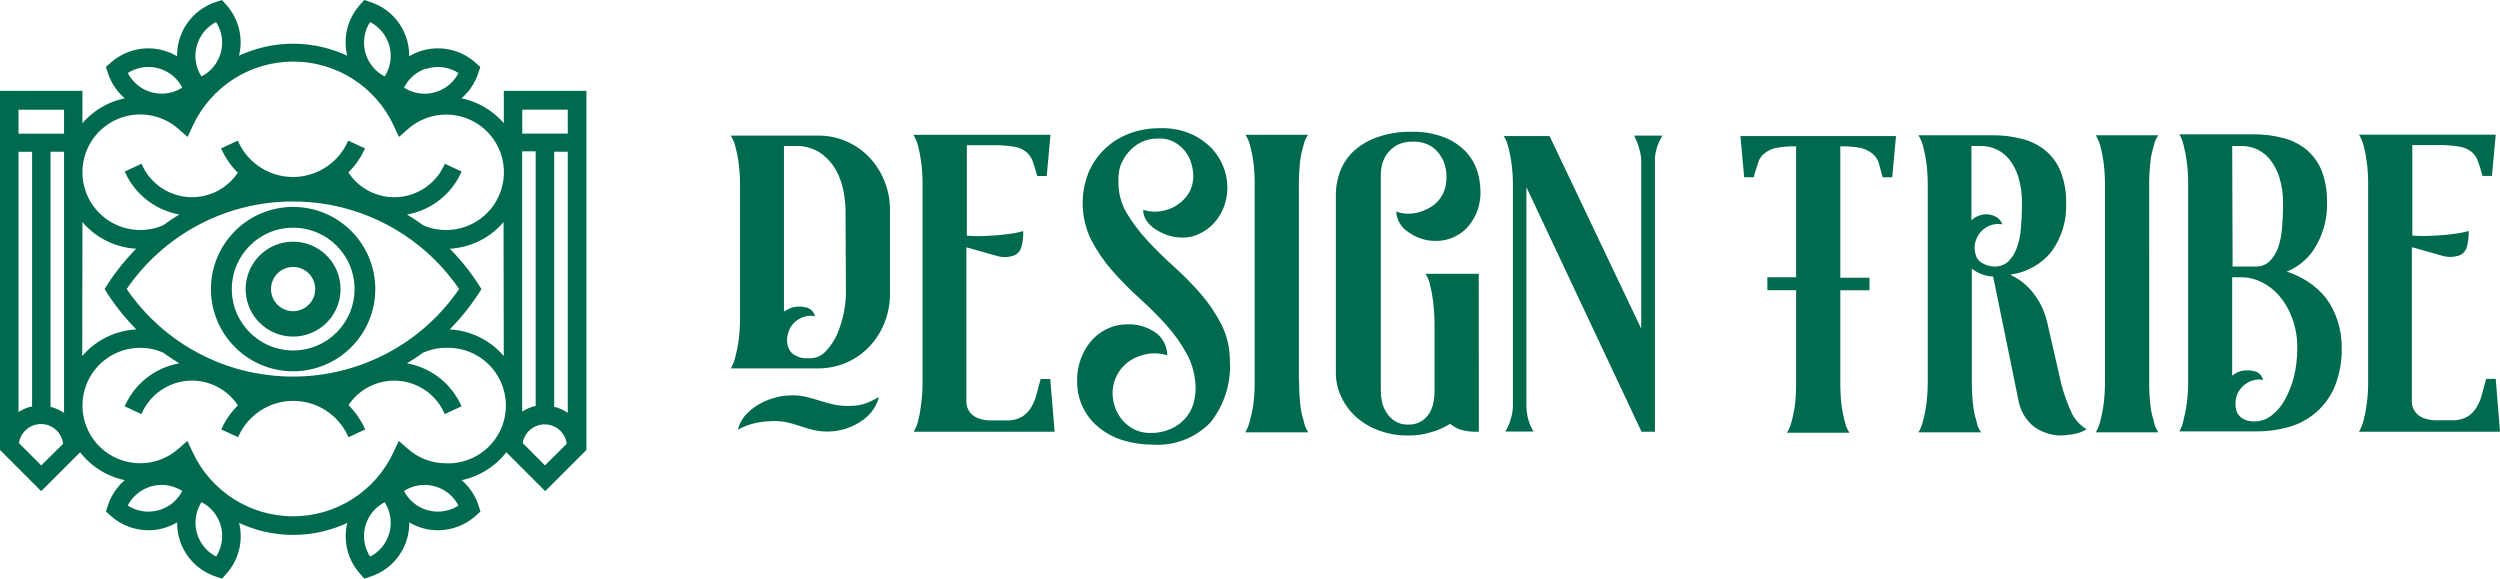
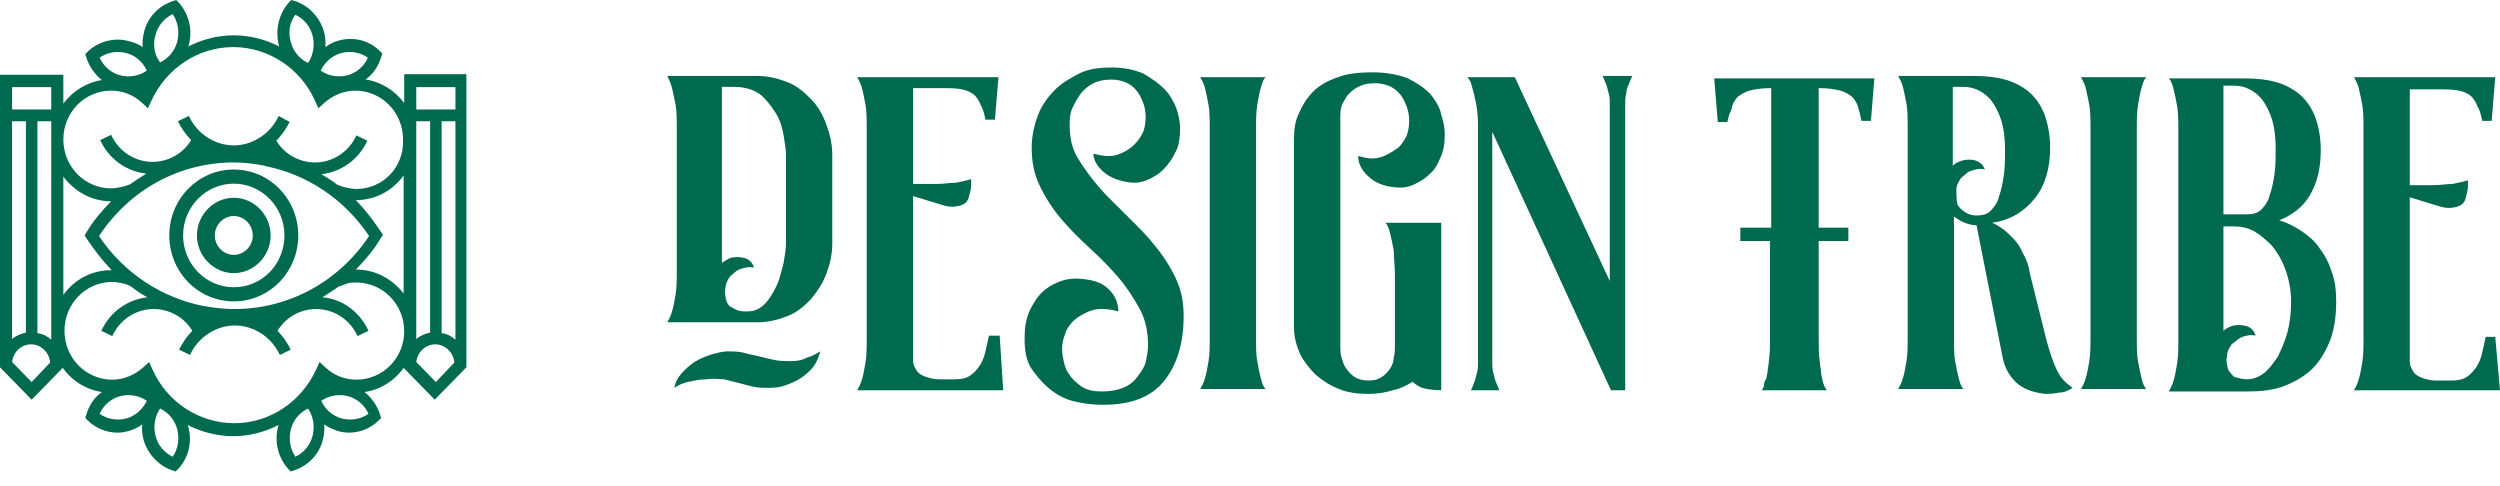
- <svg xmlns="http://www.w3.org/2000/svg" width="217.518" height="50.346" viewBox="0 0 217.518 50.346">
-   <defs>
-     <style>.a,.b{fill:#006a4e;}.b{stroke:#006a4e;stroke-width:0.3px;}</style>
-   </defs>
-   <g transform="translate(-26.606 -12.667)">
-     <g transform="translate(90.187 23.811)">
-       <path class="a" d="M329.976,938.5a6.09,6.09,0,0,1,2.492.508,6.172,6.172,0,0,1,1.994,1.4,6.537,6.537,0,0,1,1.306,2.063,6.688,6.688,0,0,1,.478,2.532v7.257a6.678,6.678,0,0,1-.478,2.522,6.33,6.33,0,0,1-1.306,2.063,6.049,6.049,0,0,1-1.994,1.405,6.261,6.261,0,0,1-2.492.508H322.39a3.448,3.448,0,0,0,.4-1,11.47,11.47,0,0,0,.279-1.366,15.432,15.432,0,0,0,.13-2.113V942.926a15.492,15.492,0,0,0-.13-2.123,11.952,11.952,0,0,0-.279-1.365,3.369,3.369,0,0,0-.4-.937ZM325.7,963.36a6.6,6.6,0,0,0-1.475.229,6.042,6.042,0,0,0-1.216.5,2.991,2.991,0,0,1,.788-1.4,4.825,4.825,0,0,1,1.226-.907,5.919,5.919,0,0,1,1.326-.508,4.6,4.6,0,0,1,1.087-.159,4.986,4.986,0,0,1,1.435.1c.429.1.847.219,1.256.349s.837.249,1.286.349a6.266,6.266,0,0,0,1.545.1,3.708,3.708,0,0,0,1.266-.249,9.4,9.4,0,0,0,1.057-.508,3.419,3.419,0,0,1-.817,1.485,4.5,4.5,0,0,1-1.216.907,5.472,5.472,0,0,1-1.266.468,5.382,5.382,0,0,1-2.4,0c-.389-.09-.768-.209-1.156-.339a11.442,11.442,0,0,0-1.216-.349,5.834,5.834,0,0,0-1.525-.07ZM332.378,945a9.875,9.875,0,0,0-.17-1.615,6.05,6.05,0,0,0-.648-1.854,4.615,4.615,0,0,0-1.346-1.505,3.658,3.658,0,0,0-2.193-.618h-1v14.4a3.469,3.469,0,0,1,.728-.359,2.392,2.392,0,0,1,1.186,0,1,1,0,0,1,.777.768,1.815,1.815,0,0,0-1.106.11,1.993,1.993,0,0,0-.857.628,2.3,2.3,0,0,0-.429,1,1.814,1.814,0,0,0,.14,1.126,1.225,1.225,0,0,0,.528.538,1.873,1.873,0,0,0,1,.259h.289a1.844,1.844,0,0,0,1.386-.618,5.323,5.323,0,0,0,1-1.505,9.966,9.966,0,0,0,.568-1.854,9.11,9.11,0,0,0,.179-1.615Z" transform="translate(-322.391 -937.848)" />
-       <path class="a" d="M350.621,964.267H338.36a3.321,3.321,0,0,0,.4-1,9.78,9.78,0,0,0,.239-1.346,14.04,14.04,0,0,0,.13-2.123V942.856a14.042,14.042,0,0,0-.13-2.123,10.285,10.285,0,0,0-.269-1.366,3.371,3.371,0,0,0-.4-.937h11.932l-.329,3.589h-.827c-.13-.478-.249-.9-.369-1.226a1.994,1.994,0,0,0-.548-.837,2.222,2.222,0,0,0-1.047-.479,10.555,10.555,0,0,0-1.924-.14h-2.233v7.875a13.287,13.287,0,0,0,1.994,0,14.93,14.93,0,0,0,1.565-.14,7.938,7.938,0,0,0,1.336-.259,2.349,2.349,0,0,1,0,.468,3.77,3.77,0,0,1-.179,1,1.057,1.057,0,0,1-.8.708,2.263,2.263,0,0,1-1.236,0l-2.721-.768v13.507a1.477,1.477,0,0,0,.09.449,1.447,1.447,0,0,0,.329.528,1.625,1.625,0,0,0,.668.409,2.99,2.99,0,0,0,1.126.169h1.266a2.542,2.542,0,0,0,1.346-.309,2.431,2.431,0,0,0,.817-.837,4.395,4.395,0,0,0,.468-1.156c.11-.419.229-.857.349-1.3h.837Z" transform="translate(-322.442 -937.848)" />
-       <path class="a" d="M356.219,942.6a5.164,5.164,0,0,0,.728,2.661,14.856,14.856,0,0,0,1.794,2.372c.718.778,1.5,1.545,2.333,2.293a27.053,27.053,0,0,1,2.313,2.352,13.253,13.253,0,0,1,1.8,2.672,6.978,6.978,0,0,1,.728,3.18,7.815,7.815,0,0,1-1.695,5.333,6.4,6.4,0,0,1-5.064,1.924,8.613,8.613,0,0,1-2.442-.349,6.1,6.1,0,0,1-2.093-1.057,5.183,5.183,0,0,1-1.445-1.734,5.034,5.034,0,0,1-.548-2.412,5.2,5.2,0,0,1,.419-2.163,4.786,4.786,0,0,1,1-1.525,4.316,4.316,0,0,1,1.356-.907,3.707,3.707,0,0,1,1.366-.309,4.107,4.107,0,0,1,2.831.817,2.512,2.512,0,0,1,.867,1.874,3.492,3.492,0,0,0-1.366-.169,4.115,4.115,0,0,0-1.316.329,3.457,3.457,0,0,0-1.1.748,3.09,3.09,0,0,0-.718,1.087,3.368,3.368,0,0,0-.239,1.655,3.689,3.689,0,0,0,.508,1.535,3.29,3.29,0,0,0,1.126,1.126,3.071,3.071,0,0,0,1.645.439,4.187,4.187,0,0,0,1.764-.349,3.678,3.678,0,0,0,1.236-.887,3.442,3.442,0,0,0,.708-1.226,4.745,4.745,0,0,0,.219-1.356,6.45,6.45,0,0,0-.728-2.99A13.716,13.716,0,0,0,360.4,955a31.489,31.489,0,0,0-2.382-2.372,29.979,29.979,0,0,1-2.372-2.412,13.307,13.307,0,0,1-1.814-2.672,7.227,7.227,0,0,1-.239-5.771,5.982,5.982,0,0,1,1.386-2.063,6.132,6.132,0,0,1,2.133-1.366,7.445,7.445,0,0,1,2.741-.488,6.248,6.248,0,0,1,2.741.528,5.6,5.6,0,0,1,1.794,1.286,4.984,4.984,0,0,1,1.306,3.23,4.8,4.8,0,0,1-.379,1.994,4.146,4.146,0,0,1-2.193,2.213,3.26,3.26,0,0,1-1.236.269,4.533,4.533,0,0,1-1.326-.189,4.714,4.714,0,0,1-1.126-.538,2.571,2.571,0,0,1-.778-.758,1.7,1.7,0,0,1-.289-.937,3.21,3.21,0,0,0,1.266.159,3.7,3.7,0,0,0,1.216-.309,3.52,3.52,0,0,0,1-.688,2.682,2.682,0,0,0,.678-1,2.871,2.871,0,0,0,.2-1.216,3.988,3.988,0,0,0-.329-1.435,3.2,3.2,0,0,0-1-1.2,2.672,2.672,0,0,0-1.724-.508,3.241,3.241,0,0,0-1.525.339,3.718,3.718,0,0,0-1.106.9,3.9,3.9,0,0,0-.688,1.226,4.366,4.366,0,0,0-.13,1.385Z" transform="translate(-322.487 -937.846)" />
-       <path class="a" d="M371.985,959.841a17.764,17.764,0,0,0,.11,2.123,6.561,6.561,0,0,0,.289,1.356,2.482,2.482,0,0,0,.4,1H367.3a3.319,3.319,0,0,0,.4-1,11.241,11.241,0,0,0,.3-1.4,15.684,15.684,0,0,0,.12-2.123V942.856a15.683,15.683,0,0,0-.12-2.123,11.959,11.959,0,0,0-.279-1.366,3.371,3.371,0,0,0-.4-.937h5.443a2.492,2.492,0,0,0-.4.937,6.83,6.83,0,0,0-.289,1.366,17.755,17.755,0,0,0-.11,2.123V959.8Z" transform="translate(-322.534 -937.848)" />
-       <path class="a" d="M387.65,964.266a4.836,4.836,0,0,1-1.665-.2,3.428,3.428,0,0,1-.837-.488,6.346,6.346,0,0,1-1.675.738,6.468,6.468,0,0,1-1.994.279,7.048,7.048,0,0,1-2.522-.439,6.2,6.2,0,0,1-1.994-1.176,5.542,5.542,0,0,1-1.286-1.744,4.855,4.855,0,0,1-.469-2.123V943.652a5.771,5.771,0,0,1,.409-2.143,4.805,4.805,0,0,1,1.236-1.745,6.17,6.17,0,0,1,2.053-1.156,8.582,8.582,0,0,1,2.861-.439,7.426,7.426,0,0,1,2.99.528A5.184,5.184,0,0,1,386.613,940a4.546,4.546,0,0,1,.927,1.665,6.386,6.386,0,0,1,.249,1.625,4.664,4.664,0,0,1-.369,1.994,4.246,4.246,0,0,1-.9,1.336,3.679,3.679,0,0,1-1.206.778,3.393,3.393,0,0,1-1.226.259,3.987,3.987,0,0,1-2.632-.8,2.253,2.253,0,0,1-1-1.744,2.989,2.989,0,0,0,1.216.179,3.378,3.378,0,0,0,1.3-.319,3.19,3.19,0,0,0,1-.648,2.842,2.842,0,0,0,.658-1,3.66,3.66,0,0,0,.2-1.206,3.458,3.458,0,0,0-.269-1.426,2.991,2.991,0,0,0-.927-1.176,2.812,2.812,0,0,0-1.724-.488,2.859,2.859,0,0,0-1.366.289,2.682,2.682,0,0,0-1.306,1.665,3.987,3.987,0,0,0-.12.907v18.86a4.477,4.477,0,0,0,.1.9,2.781,2.781,0,0,0,.389.937,2.362,2.362,0,0,0,.728.748,1.993,1.993,0,0,0,1.176.309,2.093,2.093,0,0,0,1.136-.289,2.273,2.273,0,0,0,.718-.728,2.99,2.99,0,0,0,.339-.937,5.485,5.485,0,0,0,.09-.937v-5.811a17.016,17.016,0,0,0-.14-2.123,9.964,9.964,0,0,0-.259-1.356,2.423,2.423,0,0,0-.4-.937h4.645Z" transform="translate(-322.559 -937.847)" />
-       <path class="a" d="M403.666,938.5a4.906,4.906,0,0,0-.329.648,3.582,3.582,0,0,0-.229.7,3.363,3.363,0,0,0-.09.867v23.555h-1.166l-10.018-21.282v19.049a3.869,3.869,0,0,0,.09.867,5.357,5.357,0,0,0,.2.688,4.492,4.492,0,0,0,.329.658H390a4.492,4.492,0,0,0,.329-.658c.07-.189.14-.419.219-.7a3.877,3.877,0,0,0,.11-.927V942.5a14.454,14.454,0,0,0-.169-1.914,9.14,9.14,0,0,0-.269-1.216,2.59,2.59,0,0,0-.359-.827h3.987l7.974,16.756V940.783a3.787,3.787,0,0,0-.11-.917,5.7,5.7,0,0,0-.219-.718c-.1-.239-.189-.449-.289-.648Z" transform="translate(-322.606 -937.848)" />
-       <path class="a" d="M424.057,938.54l-.329,3.588h-.837l-.319-1.2a1.645,1.645,0,0,0-.548-.837,2.571,2.571,0,0,0-1-.508,8.548,8.548,0,0,0-1.814-.15V950.87h2.542v1.087h-2.542v7.974a18.009,18.009,0,0,0,.11,2.1c.05.289.1.538.14.758s.1.429.15.618a2.622,2.622,0,0,0,.4.947h-5.443a2.245,2.245,0,0,0,.239-.459c.06-.159.11-.319.159-.488s.1-.4.15-.618.09-.469.14-.758a16.054,16.054,0,0,0,.11-2.1v-7.975h-2.5v-1.126h2.5V939.437a8.548,8.548,0,0,0-1.814.15,2.572,2.572,0,0,0-1,.508,1.576,1.576,0,0,0-.508.837c-.05.169-.11.349-.179.548a3.577,3.577,0,0,0-.179.648h-.837l-.329-3.588Z" transform="translate(-322.672 -937.848)" />
-       <path class="a" d="M438.51,960.2a15.438,15.438,0,0,0,.907,2.492,3.339,3.339,0,0,0,1.276,1.356,3.049,3.049,0,0,1-1.216.439,8.439,8.439,0,0,1-1.106.11,4.147,4.147,0,0,1-2.273-.778,3.768,3.768,0,0,1-1.326-2.233l-2.213-10.825a3.1,3.1,0,0,1-1.854-.688v9.769a17.777,17.777,0,0,0,.11,2.123,7.3,7.3,0,0,0,.289,1.356,2.333,2.333,0,0,0,.409,1H426.06a3.322,3.322,0,0,0,.4-1,11.252,11.252,0,0,0,.279-1.356,15.5,15.5,0,0,0,.13-2.123V942.9a15.5,15.5,0,0,0-.13-2.123,11.974,11.974,0,0,0-.279-1.366,3.368,3.368,0,0,0-.4-.937h6.429a9.8,9.8,0,0,1,2.632.329,5.173,5.173,0,0,1,1.994,1,4.586,4.586,0,0,1,1.316,1.824,7.1,7.1,0,0,1,.478,2.761,6.7,6.7,0,0,1-1.276,4.217,5.512,5.512,0,0,1-3.589,1.994,6.921,6.921,0,0,1,.867.508,5.106,5.106,0,0,1,.927.837,6.834,6.834,0,0,1,.837,1.216,6.5,6.5,0,0,1,.6,1.645ZM431.1,949.066a1.316,1.316,0,0,0,.568.558,1.993,1.993,0,0,0,1,.269,1.715,1.715,0,0,0,1.2-.429,3.042,3.042,0,0,0,.738-1.166,6.318,6.318,0,0,0,.369-1.724c.06-.668.09-1.366.09-2.083a7.807,7.807,0,0,0-.309-2.382,4.624,4.624,0,0,0-.817-1.565,3.14,3.14,0,0,0-2.392-1.136h-.877v6.459a1.786,1.786,0,0,1,.658-.4,1.7,1.7,0,0,1,.8-.11,1.794,1.794,0,0,1,.728.239,1.256,1.256,0,0,1,.508.628,1.994,1.994,0,0,0-1.106.11,2.064,2.064,0,0,0-.857.638,2.323,2.323,0,0,0-.439,1,2.113,2.113,0,0,0,.149,1.1Z" transform="translate(-322.722 -937.848)" />
-       <path class="a" d="M446.185,959.842a15.893,15.893,0,0,0,.11,2.123,5.979,5.979,0,0,0,.289,1.356,2.333,2.333,0,0,0,.4,1H441.54a3.99,3.99,0,0,0,.4-1,11.542,11.542,0,0,0,.269-1.356,15.493,15.493,0,0,0,.13-2.123V942.9a15.5,15.5,0,0,0-.13-2.123,12.217,12.217,0,0,0-.269-1.366,4.1,4.1,0,0,0-.4-.937h5.443a2.343,2.343,0,0,0-.4.937,6.2,6.2,0,0,0-.289,1.366,15.887,15.887,0,0,0-.11,2.123Z" transform="translate(-322.771 -937.848)" />
-       <path class="a" d="M458.18,950.332a7.974,7.974,0,0,1,1.854.887,6.677,6.677,0,0,1,1.525,1.376,6.587,6.587,0,0,1,1,1.9,7.356,7.356,0,0,1,.4,2.442,8.473,8.473,0,0,1-.6,3.379,6.081,6.081,0,0,1-3.937,3.519,9.966,9.966,0,0,1-2.871.4H448.83a2.879,2.879,0,0,0,.369-1,11.548,11.548,0,0,0,.269-1.356,14.049,14.049,0,0,0,.13-2.123V942.816a14.042,14.042,0,0,0-.13-2.123,12.225,12.225,0,0,0-.269-1.366,2.9,2.9,0,0,0-.369-.937h6.429a9.8,9.8,0,0,1,2.632.329,5.173,5.173,0,0,1,1.994,1,4.705,4.705,0,0,1,1.326,1.824,7.3,7.3,0,0,1,.468,2.761,7.1,7.1,0,0,1-.907,3.708A5.084,5.084,0,0,1,458.18,950.332Zm-4.715-.439h1.994a1.715,1.715,0,0,0,1.2-.429,3.178,3.178,0,0,0,.748-1.166,6.725,6.725,0,0,0,.359-1.724c.06-.668.09-1.366.09-2.083a7.466,7.466,0,0,0-.329-2.382,4.836,4.836,0,0,0-.837-1.565,3.1,3.1,0,0,0-2.392-1.136h-.867Zm1.994,13.467a2.292,2.292,0,0,0,1.4-.508,4.3,4.3,0,0,0,1.156-1.376,8.153,8.153,0,0,0,.788-1.994,10.418,10.418,0,0,0,.289-2.492,7.108,7.108,0,0,0-.459-2.651,6.4,6.4,0,0,0-1.136-1.934,4.906,4.906,0,0,0-1.545-1.176,3.837,3.837,0,0,0-1.655-.4h-.867v8.563a2.292,2.292,0,0,1,.728-.4,2.6,2.6,0,0,1,1.176,0,1,1,0,0,1,.778.768,1.825,1.825,0,0,0-1.086.11,2.054,2.054,0,0,0-.847.628,1.844,1.844,0,0,0-.439,1,2.153,2.153,0,0,0,.12,1.107,1.316,1.316,0,0,0,.548.558,1.994,1.994,0,0,0,1.1.2Z" transform="translate(-322.794 -937.847)" />
-       <path class="a" d="M476.781,964.267H464.51a3.322,3.322,0,0,0,.4-1,9.778,9.778,0,0,0,.269-1.356,14.042,14.042,0,0,0,.13-2.123V942.846a14.049,14.049,0,0,0-.13-2.123,10.3,10.3,0,0,0-.269-1.366,3.369,3.369,0,0,0-.4-.937h11.9l-.329,3.589h-.827c-.13-.478-.249-.9-.369-1.226a1.994,1.994,0,0,0-.538-.837,2.312,2.312,0,0,0-1.057-.478,10.485,10.485,0,0,0-1.924-.14h-2.213V947.2a13.3,13.3,0,0,0,1.994,0,14.915,14.915,0,0,0,1.565-.14,7.937,7.937,0,0,0,1.336-.259,2.344,2.344,0,0,1,0,.468,3.767,3.767,0,0,1-.179,1,1.057,1.057,0,0,1-.8.708,2.262,2.262,0,0,1-1.236,0l-2.721-.768v13.507a1.476,1.476,0,0,0,.09.449,1.445,1.445,0,0,0,.329.528,1.626,1.626,0,0,0,.668.409,2.993,2.993,0,0,0,1.126.169h1.266a2.542,2.542,0,0,0,1.346-.309,2.432,2.432,0,0,0,.817-.837,4.087,4.087,0,0,0,.469-1.156c.11-.419.229-.857.349-1.3h.837Z" transform="translate(-322.844 -937.848)" />
-     </g>
-     <g transform="translate(26.756 12.84)">
-       <path class="b" d="M402.835,229.993v3.086a6.49,6.49,0,0,0-4.185-2.5,4.722,4.722,0,0,0,1.686-2.367l.131-.4-.312-.281a4.753,4.753,0,0,0-4.441-1.074,4.627,4.627,0,0,0-1.424.656,4.741,4.741,0,0,0-3.3-4.872l-.4-.131-.281.312a4.753,4.753,0,0,0-1.074,4.441.819.819,0,0,0,.063.2,10.993,10.993,0,0,0-9.888,0c0-.069.05-.131.063-.2a4.753,4.753,0,0,0-1.074-4.441l-.281-.312-.4.131a4.741,4.741,0,0,0-3.3,4.872,4.629,4.629,0,0,0-1.424-.656,4.772,4.772,0,0,0-4.441,1.074l-.312.281.131.4a4.722,4.722,0,0,0,1.686,2.367,6.5,6.5,0,0,0-4.185,2.5v-3.086H359v31.03l3.435,3.435,3.4-3.4a6.49,6.49,0,0,0,4.222,2.567,4.722,4.722,0,0,0-1.686,2.367l-.131.4.312.281a4.753,4.753,0,0,0,3.2,1.249,4.674,4.674,0,0,0,1.249-.162,4.778,4.778,0,0,0,1.424-.656,4.741,4.741,0,0,0,3.3,4.872l.4.131.281-.319a4.741,4.741,0,0,0,1.074-4.435.819.819,0,0,0-.062-.2,10.993,10.993,0,0,0,9.887,0,.819.819,0,0,1-.062.2,4.741,4.741,0,0,0,1.074,4.435l.281.319.4-.131a4.741,4.741,0,0,0,3.3-4.872,4.627,4.627,0,0,0,1.424.656,4.686,4.686,0,0,0,1.249.162,4.747,4.747,0,0,0,3.2-1.249l.312-.281-.131-.406a4.728,4.728,0,0,0-1.686-2.361,6.49,6.49,0,0,0,4.222-2.567l3.4,3.4,3.435-3.435v-31.03Zm-42.523,5h1.48v22.417a3.4,3.4,0,0,0-1.48.668Zm2.13,27.651-2.1-2.1a2.086,2.086,0,0,1,4.154.062Zm2.13-4.485a3.411,3.411,0,0,0-1.474-.706V234.989h1.474Zm0-24.441h-4.26v-2.386h4.26Zm31.48-5.984a3.448,3.448,0,0,1,2.886.506,3.467,3.467,0,0,1-5.128,1.374,3.448,3.448,0,0,1,2.242-1.911ZM391,223.659a3.467,3.467,0,0,1,1.374,5.122A3.454,3.454,0,0,1,391,223.659ZM375.827,225.9a3.454,3.454,0,0,1,1.874-2.242,3.454,3.454,0,0,1-1.374,5.122,3.46,3.46,0,0,1-.5-2.911Zm-6.052,2.336a3.467,3.467,0,0,1,5.128,1.374,3.467,3.467,0,0,1-5.128-1.374Zm-3.9,12.6a6.471,6.471,0,0,0,5.178,2.6h0a19.223,19.223,0,0,0-2.7,3.292l-.225.356.225.356a19.652,19.652,0,0,0,2.711,3.3h-.031a6.471,6.471,0,0,0-5.178,2.6Zm18.482-1.518a17.838,17.838,0,0,1,3.173.281.993.993,0,0,0,.187.037,17.651,17.651,0,0,1,11.262,7.445,17.651,17.651,0,0,1-14.641,7.77,17.37,17.37,0,0,1-3.236-.3h-.05a17.651,17.651,0,0,1-11.362-7.464,17.651,17.651,0,0,1,14.672-7.77Zm-11.7,27.164a3.448,3.448,0,0,1-2.886-.506,3.467,3.467,0,0,1,5.128-1.374,3.435,3.435,0,0,1-2.236,1.88Zm5.047,4.072a3.467,3.467,0,0,1-1.374-5.122,3.454,3.454,0,0,1,1.374,5.122Zm15.178-2.242A3.454,3.454,0,0,1,391,270.561a3.454,3.454,0,0,1,1.374-5.122,3.454,3.454,0,0,1,.506,2.879Zm6.052-2.336a3.467,3.467,0,0,1-5.128-1.374,3.467,3.467,0,0,1,5.128,1.374Zm-1.28-3.579a5.159,5.159,0,0,1-3.4-1.28l-.656-.575-.368.787a9.781,9.781,0,0,1-17.758,0l-.369-.787-.656.575a5.172,5.172,0,1,1-3.4-9.069,4.994,4.994,0,0,1,1.012.1,5.2,5.2,0,0,1,1.081.35,19.157,19.157,0,0,0,1.755,1.137,6.246,6.246,0,0,0-5,3.579l1.187.55a4.928,4.928,0,0,1,8.657-.537,6.7,6.7,0,0,0-1.437,2l1.187.55a5.378,5.378,0,0,1,9.756,0l1.181-.55a6.708,6.708,0,0,0-1.449-2.018,4.928,4.928,0,0,1,8.645.556l1.187-.55a6.246,6.246,0,0,0-5-3.579,18.014,18.014,0,0,0,1.761-1.137,5.2,5.2,0,0,1,1.081-.35,5,5,0,0,1,1.012-.1,5.178,5.178,0,1,1,0,10.35Zm5.178-9.057a6.471,6.471,0,0,0-5.178-2.6h-.031a19.365,19.365,0,0,0,2.711-3.3l.225-.356-.225-.356a19.225,19.225,0,0,0-2.7-3.292h0a6.471,6.471,0,0,0,5.178-2.6ZM397.651,242.1a5,5,0,0,1-1.012-.1,5.32,5.32,0,0,1-1.056-.337,18.214,18.214,0,0,0-1.768-1.149,6.246,6.246,0,0,0,5-3.579l-1.187-.55a4.928,4.928,0,0,1-8.657.537,6.77,6.77,0,0,0,1.437-2l-1.187-.55a5.378,5.378,0,0,1-9.756,0l-1.181.55a6.708,6.708,0,0,0,1.449,2.017,4.928,4.928,0,0,1-8.645-.556l-1.187.55a6.246,6.246,0,0,0,5,3.573,20.445,20.445,0,0,0-1.768,1.156,5.32,5.32,0,0,1-1.056.337,5,5,0,0,1-1.012.1,5.178,5.178,0,1,1,3.4-9.069l.656.575.369-.793a9.788,9.788,0,0,1,17.758,0l.368.793.656-.575a5.172,5.172,0,1,1,3.4,9.069Zm6.483-7.145h1.474v22.417a3.38,3.38,0,0,0-1.474.668Zm2.136,27.683-2.1-2.1a2.086,2.086,0,0,1,4.147.062Zm2.13-4.485a3.4,3.4,0,0,0-1.48-.706V234.989h1.48Zm0-24.441h-4.26v-2.386h4.26Z" transform="translate(-359 -222.109)" />
-       <path class="b" d="M395.386,264.894a7,7,0,1,0-7-7A7,7,0,0,0,395.386,264.894Zm0-12.492a5.49,5.49,0,1,1-5.484,5.49,5.49,5.49,0,0,1,5.484-5.49Z" transform="translate(-370.033 -232.913)" />
-       <path class="b" d="M397.205,263.69a3.979,3.979,0,1,0-2.82-1.165A3.985,3.985,0,0,0,397.205,263.69Zm0-6.059a2.074,2.074,0,1,1-1.47.605A2.074,2.074,0,0,1,397.205,257.631Z" transform="translate(-371.846 -234.727)" />
-     </g>
-   </g>
+ <svg xmlns="http://www.w3.org/2000/svg" width="175" height="34" viewBox="0 0 175 34" fill="none">
+   <path d="M28.294 5.192V7.211C27.649 6.345 26.682 5.727 25.594 5.562C26.118 5.192 26.48 4.656 26.682 3.997L26.762 3.75L26.561 3.543C25.795 2.802 24.707 2.555 23.699 2.843C23.377 2.925 23.054 3.09 22.772 3.296C22.813 2.967 22.772 2.596 22.692 2.266C22.41 1.236 21.644 0.412 20.676 0.082L20.394 0L20.193 0.206C19.508 0.989 19.266 2.101 19.508 3.131C19.508 3.173 19.548 3.214 19.548 3.255C18.581 2.761 17.492 2.472 16.364 2.472C15.235 2.472 14.147 2.761 13.18 3.255C13.18 3.214 13.22 3.173 13.22 3.131C13.502 2.101 13.22 0.989 12.535 0.206L12.333 0L12.091 0.082C11.084 0.412 10.318 1.236 10.076 2.266C9.996 2.596 9.955 2.967 9.996 3.296C9.673 3.09 9.391 2.967 9.028 2.884C8.021 2.596 6.932 2.884 6.167 3.585L5.965 3.791L6.046 4.038C6.247 4.656 6.65 5.233 7.134 5.604C6.046 5.768 5.078 6.387 4.434 7.252V5.233H0V25.711L2.217 27.977L4.393 25.752C5.038 26.659 6.005 27.277 7.134 27.442C6.61 27.812 6.247 28.348 6.046 29.007L5.965 29.254L6.167 29.46C6.731 29.996 7.497 30.285 8.222 30.285C8.504 30.285 8.746 30.243 9.028 30.161C9.351 30.078 9.673 29.914 9.955 29.708C9.915 30.037 9.955 30.408 10.036 30.738C10.318 31.768 11.084 32.592 12.051 32.922L12.293 33.004L12.495 32.798C13.22 32.015 13.462 30.902 13.18 29.872C13.18 29.831 13.139 29.79 13.139 29.749C14.107 30.243 15.195 30.532 16.323 30.532C17.452 30.532 18.54 30.243 19.508 29.749C19.508 29.79 19.467 29.831 19.467 29.872C19.185 30.902 19.467 32.015 20.152 32.798L20.354 33.004L20.596 32.922C21.603 32.592 22.369 31.768 22.611 30.738C22.692 30.408 22.732 30.037 22.692 29.708C22.974 29.914 23.296 30.037 23.619 30.161C23.901 30.243 24.143 30.285 24.425 30.285C25.191 30.285 25.916 29.996 26.48 29.46L26.682 29.254L26.601 29.007C26.4 28.389 25.997 27.812 25.513 27.442C26.642 27.277 27.609 26.659 28.254 25.752L30.43 27.977L32.647 25.711V5.192H28.294ZM0.846 8.488H1.814V23.28C1.451 23.362 1.129 23.486 0.846 23.733V8.488ZM2.217 26.741L0.846 25.34C0.927 24.64 1.491 24.104 2.176 24.104C2.862 24.104 3.466 24.681 3.507 25.381L2.217 26.741ZM3.587 23.774C3.305 23.527 2.983 23.362 2.62 23.321V8.488H3.587V23.774ZM3.587 7.664H0.846V6.098H3.587V7.664ZM23.901 3.708C24.546 3.543 25.231 3.667 25.755 4.038C25.473 4.656 24.949 5.109 24.304 5.274C23.659 5.439 22.974 5.315 22.45 4.944C22.732 4.326 23.296 3.873 23.901 3.708ZM20.676 1.03C21.281 1.319 21.724 1.854 21.886 2.513C22.047 3.173 21.926 3.873 21.563 4.409C20.959 4.12 20.515 3.585 20.354 2.925C20.152 2.266 20.273 1.566 20.676 1.03ZM10.882 2.472C11.043 1.813 11.487 1.277 12.091 0.989C12.454 1.525 12.575 2.225 12.414 2.884C12.253 3.543 11.809 4.079 11.205 4.368C10.802 3.832 10.681 3.131 10.882 2.472ZM6.973 4.038C7.497 3.667 8.182 3.543 8.827 3.708C9.472 3.873 9.996 4.326 10.278 4.944C9.754 5.315 9.069 5.439 8.424 5.274C7.779 5.109 7.255 4.656 6.973 4.038ZM4.434 12.361C5.199 13.391 6.408 14.092 7.779 14.092C7.134 14.751 6.529 15.451 6.046 16.275L5.925 16.481L6.086 16.729C6.61 17.511 7.174 18.253 7.819 18.912C7.819 18.912 7.819 18.912 7.779 18.912C6.408 18.912 5.199 19.572 4.434 20.643V12.361ZM16.364 11.372C17.049 11.372 17.734 11.454 18.419 11.578C18.46 11.578 18.5 11.578 18.54 11.619C21.483 12.196 24.102 13.927 25.835 16.523C23.699 19.736 20.193 21.632 16.404 21.632C15.679 21.632 14.993 21.549 14.308 21.426C14.308 21.426 14.308 21.426 14.268 21.426C11.326 20.849 8.666 19.118 6.932 16.523C9.069 13.268 12.575 11.372 16.364 11.372ZM8.827 29.296C8.182 29.46 7.497 29.337 6.973 28.966C7.255 28.348 7.779 27.895 8.424 27.73C9.069 27.565 9.754 27.689 10.278 28.059C9.996 28.636 9.472 29.131 8.827 29.296ZM12.091 31.974C11.487 31.685 11.043 31.15 10.882 30.491C10.721 29.831 10.842 29.131 11.205 28.595C11.809 28.884 12.253 29.419 12.414 30.078C12.575 30.738 12.454 31.438 12.091 31.974ZM21.886 30.491C21.724 31.15 21.281 31.685 20.676 31.974C20.314 31.438 20.193 30.738 20.354 30.078C20.515 29.419 20.959 28.884 21.563 28.595C21.926 29.131 22.047 29.831 21.886 30.491ZM25.795 28.966C25.271 29.337 24.586 29.46 23.941 29.296C23.296 29.131 22.772 28.678 22.49 28.059C23.014 27.689 23.699 27.565 24.344 27.73C24.989 27.895 25.513 28.348 25.795 28.966ZM24.949 26.576C24.143 26.576 23.377 26.288 22.772 25.711L22.369 25.34L22.127 25.876C21.079 28.142 18.863 29.625 16.404 29.625C13.945 29.625 11.688 28.142 10.681 25.876L10.439 25.34L10.036 25.711C9.431 26.247 8.666 26.576 7.859 26.576C6.005 26.576 4.514 25.052 4.514 23.156C4.514 21.261 6.005 19.736 7.859 19.736C8.061 19.736 8.303 19.778 8.504 19.819C8.746 19.86 8.988 19.942 9.19 20.066C9.552 20.355 9.915 20.602 10.318 20.808C8.907 20.973 7.698 21.838 7.094 23.156L7.859 23.527C8.383 22.373 9.512 21.632 10.761 21.632C11.85 21.632 12.898 22.209 13.462 23.156C13.099 23.527 12.777 23.98 12.535 24.475L13.301 24.846C13.865 23.61 15.114 22.785 16.444 22.785C17.774 22.785 19.024 23.61 19.588 24.846L20.354 24.475C20.112 23.98 19.79 23.527 19.427 23.156C19.991 22.209 21.039 21.632 22.127 21.632C23.377 21.632 24.505 22.373 25.029 23.527L25.795 23.156C25.191 21.838 23.981 20.931 22.571 20.808C22.974 20.561 23.337 20.313 23.699 20.066C23.941 19.984 24.143 19.901 24.384 19.819C24.505 19.778 24.747 19.778 24.949 19.778C26.803 19.778 28.294 21.302 28.294 23.198C28.294 25.052 26.803 26.576 24.949 26.576ZM28.294 20.602C27.528 19.572 26.319 18.871 24.949 18.871C24.949 18.871 24.949 18.871 24.908 18.871C25.553 18.212 26.158 17.511 26.642 16.687L26.803 16.44L26.642 16.193C26.118 15.41 25.553 14.668 24.908 14.009C26.279 14.009 27.488 13.35 28.254 12.279V20.602H28.294ZM24.949 13.226C24.747 13.226 24.505 13.185 24.304 13.144C24.062 13.103 23.86 13.02 23.619 12.938C23.256 12.649 22.853 12.402 22.49 12.196C23.901 12.031 25.11 11.166 25.715 9.848L24.949 9.477C24.425 10.63 23.296 11.372 22.047 11.372C20.959 11.372 19.911 10.795 19.346 9.848C19.709 9.477 20.032 9.024 20.273 8.529L19.508 8.117C18.943 9.353 17.694 10.177 16.364 10.177C15.034 10.177 13.784 9.353 13.22 8.117L12.454 8.488C12.696 8.982 13.018 9.436 13.381 9.806C12.817 10.754 11.769 11.331 10.681 11.331C9.431 11.331 8.303 10.589 7.779 9.436L7.013 9.806C7.618 11.125 8.827 11.99 10.237 12.155C9.834 12.402 9.472 12.649 9.109 12.897C8.907 12.979 8.666 13.062 8.424 13.103C8.222 13.144 7.98 13.185 7.779 13.185C5.925 13.185 4.434 11.661 4.434 9.765C4.434 7.87 5.925 6.345 7.779 6.345C8.585 6.345 9.351 6.634 9.955 7.211L10.358 7.581L10.6 7.046C11.648 4.78 13.865 3.296 16.323 3.296C18.782 3.296 21.039 4.78 22.047 7.046L22.289 7.581L22.692 7.211C23.296 6.675 24.062 6.345 24.868 6.345C26.722 6.345 28.213 7.87 28.213 9.765C28.294 11.702 26.803 13.226 24.949 13.226ZM29.14 8.488H30.108V23.28C29.745 23.362 29.423 23.486 29.14 23.733V8.488ZM30.511 26.741L29.14 25.34C29.221 24.64 29.785 24.104 30.471 24.104C31.156 24.104 31.76 24.681 31.801 25.381L30.511 26.741ZM31.881 23.774C31.599 23.527 31.277 23.362 30.914 23.321V8.488H31.881V23.774ZM31.881 7.664H29.14V6.098H31.881V7.664Z" fill="#006A4E" />
+   <path d="M16.364 21.096C18.863 21.096 20.878 19.036 20.878 16.481C20.878 13.927 18.863 11.867 16.364 11.867C13.865 11.867 11.85 13.927 11.85 16.481C11.85 19.036 13.865 21.096 16.364 21.096ZM16.364 12.855C18.298 12.855 19.911 14.462 19.911 16.481C19.911 18.5 18.339 20.107 16.364 20.107C14.429 20.107 12.817 18.5 12.817 16.481C12.817 14.462 14.429 12.855 16.364 12.855Z" fill="#006A4E" />
+   <path d="M16.365 19.118C17.775 19.118 18.944 17.923 18.944 16.481C18.944 15.039 17.775 13.844 16.365 13.844C14.954 13.844 13.785 15.039 13.785 16.481C13.785 17.923 14.954 19.118 16.365 19.118ZM16.365 15.121C17.09 15.121 17.695 15.74 17.695 16.481C17.695 17.223 17.09 17.841 16.365 17.841C15.639 17.841 15.035 17.223 15.035 16.481C15.035 15.74 15.639 15.121 16.365 15.121Z" fill="#006A4E" />
+   <path d="M53.026 5.317C53.773 5.317 54.438 5.487 55.103 5.742C55.768 5.997 56.266 6.421 56.765 6.931C57.263 7.441 57.596 8.035 57.845 8.715C58.094 9.394 58.26 10.074 58.26 10.838V17.039C58.26 17.803 58.094 18.483 57.845 19.163C57.596 19.842 57.18 20.437 56.765 20.946C56.266 21.456 55.768 21.881 55.103 22.136C54.438 22.39 53.773 22.56 53.026 22.56H46.711C46.794 22.39 46.96 22.136 47.043 21.796C47.126 21.541 47.209 21.116 47.293 20.607C47.376 20.097 47.376 19.502 47.376 18.823V9.139C47.376 8.46 47.376 7.78 47.293 7.356C47.209 6.931 47.126 6.506 47.043 6.167C46.96 5.827 46.794 5.487 46.711 5.317H53.026ZM49.453 26.552C49.037 26.552 48.622 26.637 48.206 26.722C47.791 26.807 47.459 26.977 47.209 27.147C47.293 26.637 47.542 26.298 47.874 25.958C48.206 25.618 48.539 25.363 48.871 25.193C49.204 25.023 49.619 24.854 49.951 24.769C50.284 24.684 50.616 24.599 50.865 24.599C51.281 24.599 51.696 24.599 52.029 24.684C52.361 24.769 52.693 24.854 53.109 24.939C53.441 25.023 53.773 25.108 54.189 25.193C54.521 25.278 55.02 25.278 55.435 25.278C55.851 25.278 56.183 25.193 56.515 25.023C56.848 24.939 57.097 24.769 57.429 24.599C57.263 25.108 57.097 25.533 56.765 25.873C56.432 26.213 56.1 26.468 55.768 26.637C55.435 26.807 55.02 26.977 54.688 27.062C54.355 27.147 54.023 27.147 53.857 27.147C53.441 27.147 53.026 27.147 52.693 27.062C52.361 26.977 52.029 26.892 51.696 26.807C51.364 26.722 51.032 26.637 50.699 26.552C50.367 26.552 49.951 26.468 49.453 26.552ZM55.02 10.838C55.02 10.498 54.937 9.989 54.854 9.479C54.771 8.97 54.604 8.375 54.272 7.865C53.94 7.356 53.607 6.931 53.192 6.591C52.693 6.251 52.112 6.082 51.364 6.082H50.533V18.398C50.782 18.228 50.949 18.143 51.115 18.058C51.447 17.973 51.779 17.973 52.112 18.058C52.444 18.143 52.693 18.398 52.776 18.738C52.444 18.653 52.112 18.738 51.862 18.823C51.53 18.908 51.364 19.163 51.115 19.332C50.949 19.587 50.782 19.842 50.782 20.182C50.699 20.522 50.782 20.776 50.865 21.116C50.949 21.286 51.032 21.456 51.281 21.541C51.53 21.711 51.779 21.796 52.112 21.796H52.361C52.776 21.796 53.192 21.626 53.524 21.286C53.857 20.946 54.106 20.522 54.355 20.012C54.604 19.502 54.688 18.993 54.854 18.398C54.937 17.888 55.02 17.379 55.02 17.039V10.838Z" fill="#006A4E" />
+   <path d="M70.226 27.317H60.006C60.089 27.147 60.255 26.892 60.338 26.552C60.421 26.298 60.504 25.873 60.587 25.363C60.671 24.854 60.671 24.259 60.671 23.579V9.14C60.671 8.46 60.671 7.78 60.587 7.356C60.504 6.846 60.421 6.506 60.338 6.167C60.255 5.827 60.089 5.572 60.006 5.402H69.893L69.644 8.375H68.98C68.896 7.95 68.813 7.611 68.647 7.356C68.564 7.101 68.398 6.846 68.232 6.676C68.066 6.506 67.733 6.336 67.318 6.252C66.902 6.167 66.404 6.167 65.739 6.167H63.911V12.877C64.493 12.877 65.074 12.877 65.573 12.877C66.071 12.877 66.487 12.792 66.902 12.792C67.318 12.707 67.733 12.622 67.982 12.537C67.982 12.622 67.982 12.792 67.982 12.962C67.982 13.217 67.899 13.472 67.816 13.811C67.733 14.151 67.484 14.321 67.151 14.406C66.819 14.491 66.487 14.491 66.154 14.406L63.911 13.726V25.193C63.911 25.278 63.911 25.448 63.994 25.618C64.077 25.788 64.16 25.958 64.243 26.043C64.41 26.213 64.576 26.298 64.825 26.383C65.074 26.468 65.407 26.552 65.739 26.552H66.819C67.318 26.552 67.65 26.468 67.899 26.298C68.149 26.128 68.398 25.873 68.564 25.618C68.73 25.363 68.896 25.023 68.98 24.599C69.062 24.259 69.146 23.834 69.229 23.495H69.977L70.226 27.317Z" fill="#006A4E" />
+   <path d="M74.878 8.8C74.878 9.649 75.044 10.414 75.46 11.093C75.875 11.773 76.374 12.452 76.955 13.132C77.537 13.811 78.202 14.406 78.866 15.085C79.531 15.765 80.196 16.36 80.777 17.124C81.359 17.804 81.858 18.568 82.273 19.418C82.688 20.267 82.855 21.116 82.855 22.136C82.855 24.089 82.356 25.618 81.442 26.722C80.528 27.827 79.116 28.336 77.205 28.336C76.54 28.336 75.792 28.251 75.127 28.081C74.463 27.912 73.881 27.572 73.382 27.147C72.884 26.722 72.469 26.213 72.136 25.703C71.804 25.108 71.721 24.429 71.721 23.665C71.721 22.985 71.804 22.39 72.053 21.796C72.302 21.286 72.552 20.861 72.884 20.522C73.216 20.182 73.632 19.927 74.047 19.757C74.463 19.587 74.878 19.502 75.21 19.502C76.291 19.502 77.121 19.757 77.537 20.182C78.035 20.607 78.285 21.201 78.285 21.796C77.952 21.711 77.537 21.626 77.121 21.626C76.706 21.626 76.374 21.711 76.041 21.881C75.709 22.051 75.377 22.221 75.127 22.475C74.878 22.73 74.629 23.07 74.546 23.41C74.379 23.834 74.296 24.344 74.379 24.854C74.463 25.363 74.546 25.788 74.795 26.128C75.044 26.552 75.377 26.807 75.709 27.062C76.124 27.317 76.54 27.402 77.121 27.402C77.703 27.402 78.202 27.317 78.617 27.147C79.032 26.977 79.365 26.722 79.614 26.383C79.863 26.043 80.113 25.703 80.196 25.363C80.279 24.939 80.362 24.599 80.362 24.174C80.362 23.24 80.196 22.39 79.78 21.626C79.365 20.861 78.866 20.097 78.285 19.418C77.703 18.738 77.038 18.058 76.291 17.379C75.543 16.699 74.878 16.02 74.296 15.34C73.715 14.661 73.216 13.896 72.801 13.047C72.385 12.197 72.219 11.348 72.219 10.329C72.219 9.564 72.385 8.8 72.635 8.12C72.884 7.441 73.299 6.846 73.798 6.337C74.296 5.827 74.878 5.487 75.543 5.147C76.207 4.808 77.038 4.723 77.786 4.723C78.7 4.723 79.448 4.893 80.03 5.147C80.611 5.487 81.11 5.827 81.525 6.252C81.941 6.676 82.19 7.186 82.356 7.611C82.522 8.12 82.605 8.545 82.605 8.97C82.605 9.649 82.522 10.244 82.273 10.668C82.024 11.178 81.775 11.518 81.442 11.858C81.11 12.197 80.777 12.367 80.445 12.537C80.113 12.707 79.697 12.792 79.448 12.792C79.032 12.792 78.7 12.707 78.368 12.622C78.035 12.537 77.703 12.367 77.454 12.197C77.205 12.028 76.955 11.773 76.789 11.518C76.623 11.263 76.54 11.008 76.54 10.754C76.872 10.838 77.205 10.923 77.62 10.923C77.952 10.923 78.285 10.838 78.617 10.668C78.949 10.499 79.199 10.329 79.448 10.074C79.697 9.819 79.863 9.564 80.03 9.225C80.113 8.97 80.196 8.63 80.196 8.205C80.196 7.781 80.113 7.356 79.947 7.016C79.78 6.591 79.531 6.252 79.199 5.997C78.866 5.742 78.368 5.572 77.786 5.572C77.288 5.572 76.872 5.657 76.54 5.827C76.207 5.997 75.875 6.252 75.626 6.591C75.377 6.931 75.21 7.271 75.044 7.611C74.878 8.035 74.878 8.375 74.878 8.8Z" fill="#006A4E" />
+   <path d="M87.923 23.494C87.923 24.259 87.923 24.854 88.006 25.278C88.089 25.788 88.172 26.128 88.255 26.468C88.338 26.807 88.421 27.062 88.588 27.232H84.018C84.101 27.062 84.267 26.807 84.35 26.468C84.433 26.213 84.516 25.788 84.599 25.278C84.682 24.769 84.682 24.174 84.682 23.494V9.14C84.682 8.46 84.682 7.78 84.599 7.356C84.516 6.931 84.433 6.506 84.35 6.167C84.267 5.827 84.101 5.572 84.018 5.402H88.588C88.421 5.572 88.338 5.827 88.255 6.167C88.172 6.421 88.089 6.846 88.006 7.356C87.923 7.865 87.923 8.46 87.923 9.14V23.494Z" fill="#006A4E" />
+   <path d="M100.968 27.317C100.303 27.317 99.805 27.232 99.556 27.147C99.306 27.062 99.057 26.892 98.891 26.723C98.475 26.977 97.977 27.232 97.478 27.317C96.98 27.487 96.398 27.572 95.817 27.572C95.069 27.572 94.321 27.487 93.739 27.232C93.075 26.977 92.576 26.637 92.078 26.213C91.662 25.788 91.247 25.279 90.998 24.769C90.748 24.174 90.582 23.58 90.582 22.985V9.734C90.582 9.055 90.665 8.46 90.914 7.95C91.164 7.356 91.496 6.846 91.912 6.422C92.327 5.997 92.909 5.657 93.656 5.402C94.321 5.147 95.152 5.062 96.066 5.062C97.063 5.062 97.894 5.232 98.559 5.487C99.223 5.827 99.722 6.167 100.137 6.591C100.47 7.016 100.802 7.526 100.885 8.035C101.051 8.545 101.134 8.97 101.134 9.394C101.134 10.074 101.051 10.584 100.802 11.093C100.636 11.518 100.387 11.943 100.054 12.197C99.722 12.537 99.389 12.707 99.057 12.877C98.725 13.047 98.392 13.132 98.06 13.132C97.146 13.132 96.398 12.877 95.9 12.452C95.401 12.028 95.069 11.518 95.069 10.923C95.401 11.008 95.734 11.093 96.066 11.093C96.398 11.093 96.731 11.008 97.063 10.838C97.395 10.669 97.645 10.499 97.894 10.329C98.143 10.074 98.309 9.819 98.475 9.479C98.559 9.225 98.642 8.885 98.642 8.46C98.642 8.035 98.559 7.611 98.392 7.271C98.226 6.846 97.977 6.506 97.645 6.252C97.312 5.997 96.814 5.827 96.232 5.827C95.734 5.827 95.401 5.912 95.069 6.082C94.737 6.252 94.57 6.422 94.321 6.676C94.155 6.931 93.989 7.186 93.906 7.441C93.823 7.696 93.823 7.95 93.823 8.205V24.259C93.823 24.514 93.823 24.769 93.906 25.024C93.989 25.279 94.072 25.618 94.238 25.788C94.404 26.043 94.57 26.213 94.82 26.383C95.069 26.553 95.401 26.637 95.817 26.637C96.232 26.637 96.481 26.553 96.731 26.383C96.98 26.213 97.146 26.043 97.312 25.788C97.478 25.533 97.561 25.279 97.561 25.024C97.645 24.769 97.645 24.429 97.645 24.259V19.333C97.645 18.653 97.561 17.974 97.561 17.549C97.478 17.039 97.395 16.699 97.312 16.36C97.229 16.02 97.146 15.765 96.98 15.595H100.885V27.317H100.968Z" fill="#006A4E" />
+   <path d="M114.262 5.317C114.179 5.487 114.096 5.657 114.013 5.912C113.93 6.082 113.847 6.251 113.847 6.506C113.764 6.761 113.764 7.016 113.764 7.271V27.317H112.767L104.458 9.224V25.363C104.458 25.618 104.458 25.873 104.541 26.128C104.624 26.383 104.624 26.552 104.707 26.722C104.79 26.892 104.873 27.147 104.956 27.317H102.962C103.045 27.147 103.128 26.977 103.211 26.722C103.295 26.552 103.295 26.383 103.378 26.128C103.461 25.873 103.461 25.618 103.461 25.363V8.715C103.461 8.035 103.378 7.526 103.295 7.101C103.211 6.676 103.128 6.336 103.045 6.082C102.962 5.742 102.879 5.572 102.713 5.402H106.036L112.684 19.672V7.271C112.684 7.016 112.684 6.761 112.6 6.506C112.517 6.251 112.517 6.082 112.434 5.912C112.351 5.742 112.268 5.487 112.185 5.317H114.262Z" fill="#006A4E" />
+   <path d="M131.213 5.402L130.964 8.46H130.299C130.216 8.035 130.133 7.696 130.05 7.441C129.967 7.186 129.801 6.931 129.634 6.761C129.385 6.591 129.136 6.421 128.804 6.336C128.471 6.252 127.973 6.167 127.308 6.167V15.935H129.385V16.869H127.308V23.579C127.308 24.259 127.308 24.854 127.391 25.363C127.391 25.618 127.474 25.788 127.474 26.043C127.474 26.298 127.557 26.383 127.557 26.552C127.64 26.977 127.806 27.232 127.89 27.317H123.32C123.403 27.232 123.486 27.062 123.486 26.892C123.486 26.722 123.569 26.637 123.652 26.468C123.652 26.298 123.735 26.128 123.735 25.958C123.735 25.788 123.818 25.533 123.818 25.278C123.901 24.769 123.901 24.174 123.901 23.495V16.869H121.824V15.935H123.984V6.167C123.32 6.167 122.821 6.252 122.489 6.336C122.156 6.421 121.907 6.591 121.658 6.761C121.492 6.931 121.326 7.186 121.242 7.441C121.242 7.611 121.159 7.78 121.076 7.95C120.993 8.12 120.993 8.29 120.91 8.545H120.245L119.996 5.487H131.213V5.402Z" fill="#006A4E" />
+   <path d="M143.259 23.834C143.508 24.769 143.758 25.448 144.007 25.958C144.256 26.468 144.589 26.807 145.087 27.147C144.838 27.317 144.505 27.487 144.09 27.487C143.675 27.572 143.425 27.572 143.176 27.572C142.428 27.487 141.847 27.317 141.265 26.892C140.766 26.468 140.351 25.873 140.185 25.023L138.357 15.765C137.775 15.765 137.277 15.51 136.778 15.17V23.494C136.778 24.259 136.778 24.854 136.861 25.278C136.944 25.788 137.027 26.128 137.111 26.468C137.194 26.807 137.277 27.062 137.443 27.232H132.873C132.956 27.062 133.122 26.807 133.205 26.468C133.288 26.213 133.372 25.788 133.455 25.278C133.538 24.769 133.538 24.174 133.538 23.494V9.055C133.538 8.375 133.538 7.695 133.455 7.271C133.372 6.846 133.288 6.421 133.205 6.082C133.122 5.742 132.956 5.487 132.873 5.317H138.191C139.022 5.317 139.769 5.402 140.351 5.572C141.016 5.742 141.597 6.082 142.013 6.421C142.511 6.846 142.844 7.356 143.093 7.95C143.342 8.63 143.508 9.394 143.508 10.329C143.508 11.773 143.176 12.962 142.428 13.896C141.68 14.831 140.683 15.425 139.437 15.595C139.686 15.68 139.936 15.85 140.185 16.02C140.434 16.19 140.683 16.444 140.933 16.699C141.182 16.954 141.431 17.294 141.597 17.718C141.847 18.143 142.013 18.568 142.096 19.163L143.259 23.834ZM137.027 14.321C137.111 14.491 137.277 14.661 137.526 14.831C137.775 15 138.025 15.085 138.357 15.085C138.772 15.085 139.105 15 139.354 14.746C139.603 14.491 139.853 14.151 139.936 13.726C140.102 13.302 140.185 12.792 140.268 12.282C140.351 11.688 140.351 11.093 140.351 10.498C140.351 9.649 140.268 9.055 140.102 8.46C139.936 7.95 139.686 7.441 139.437 7.101C139.188 6.761 138.855 6.506 138.523 6.336C138.191 6.167 137.858 6.082 137.443 6.082H136.695V11.603C136.861 11.433 137.027 11.348 137.277 11.263C137.526 11.178 137.692 11.178 137.941 11.178C138.191 11.178 138.357 11.263 138.523 11.348C138.689 11.433 138.855 11.603 138.939 11.858C138.606 11.773 138.274 11.858 138.025 11.943C137.692 12.027 137.526 12.282 137.277 12.452C137.111 12.707 136.944 12.962 136.944 13.302C136.944 13.641 136.944 13.981 137.027 14.321Z" fill="#006A4E" />
+   <path d="M149.575 23.494C149.575 24.259 149.575 24.854 149.658 25.278C149.741 25.703 149.824 26.128 149.907 26.468C149.991 26.807 150.074 27.062 150.24 27.232H145.67C145.753 27.062 145.919 26.807 146.002 26.468C146.085 26.213 146.168 25.788 146.252 25.278C146.335 24.769 146.335 24.174 146.335 23.494V9.14C146.335 8.46 146.335 7.78 146.252 7.356C146.168 6.931 146.085 6.506 146.002 6.167C145.919 5.827 145.753 5.572 145.67 5.402H150.24C150.074 5.572 149.991 5.827 149.907 6.167C149.824 6.421 149.741 6.846 149.658 7.356C149.575 7.865 149.575 8.46 149.575 9.14V23.494Z" fill="#006A4E" />
+   <path d="M159.546 15.425C160.127 15.595 160.626 15.85 161.124 16.19C161.623 16.529 162.038 16.869 162.371 17.379C162.703 17.803 163.035 18.398 163.202 18.993C163.451 19.587 163.534 20.352 163.534 21.116C163.534 22.221 163.368 23.24 163.035 24.004C162.703 24.769 162.288 25.448 161.706 25.958C161.124 26.468 160.46 26.807 159.795 27.062C159.047 27.317 158.216 27.402 157.385 27.402H151.818C151.901 27.232 152.068 26.977 152.151 26.637C152.234 26.383 152.317 25.958 152.4 25.448C152.483 24.939 152.483 24.344 152.483 23.665V9.224C152.483 8.545 152.483 7.865 152.4 7.441C152.317 6.931 152.234 6.591 152.151 6.252C152.068 5.912 151.985 5.657 151.818 5.487H157.136C157.967 5.487 158.715 5.572 159.296 5.742C159.961 5.912 160.543 6.252 160.958 6.591C161.457 7.016 161.789 7.526 162.038 8.12C162.288 8.8 162.454 9.564 162.454 10.499C162.454 11.773 162.204 12.792 161.706 13.641C161.207 14.491 160.543 15.001 159.546 15.425ZM155.64 15.001H157.302C157.718 15.001 158.05 14.915 158.299 14.661C158.549 14.406 158.798 14.066 158.881 13.641C159.047 13.217 159.13 12.707 159.213 12.197C159.296 11.603 159.296 11.008 159.296 10.414C159.296 9.564 159.213 8.97 159.047 8.375C158.881 7.865 158.632 7.356 158.382 7.016C158.133 6.676 157.801 6.421 157.468 6.252C157.136 6.082 156.804 5.997 156.388 5.997H155.64V15.001ZM157.302 26.552C157.718 26.552 158.133 26.383 158.465 26.128C158.798 25.873 159.13 25.448 159.463 24.939C159.712 24.429 159.961 23.834 160.127 23.24C160.293 22.56 160.377 21.881 160.377 21.116C160.377 20.267 160.21 19.502 159.961 18.823C159.712 18.143 159.379 17.634 159.047 17.209C158.632 16.784 158.216 16.445 157.801 16.19C157.302 15.935 156.887 15.85 156.388 15.85H155.64V23.155C155.807 22.985 156.056 22.9 156.222 22.815C156.554 22.73 156.887 22.73 157.219 22.815C157.551 22.9 157.801 23.155 157.884 23.495C157.551 23.41 157.219 23.495 156.97 23.579C156.721 23.665 156.471 23.919 156.222 24.089C156.056 24.344 155.89 24.599 155.89 24.939C155.807 25.278 155.89 25.533 155.973 25.873C156.056 26.043 156.222 26.213 156.388 26.383C156.721 26.468 156.97 26.552 157.302 26.552Z" fill="#006A4E" />
+   <path d="M174.999 27.317H164.779C164.862 27.147 165.029 26.892 165.112 26.552C165.195 26.298 165.278 25.873 165.361 25.363C165.444 24.854 165.444 24.259 165.444 23.579V9.14C165.444 8.46 165.444 7.78 165.361 7.356C165.278 6.931 165.195 6.506 165.112 6.167C165.029 5.827 164.862 5.572 164.779 5.402H174.667L174.418 8.46H173.753C173.67 8.035 173.587 7.696 173.421 7.441C173.337 7.186 173.171 6.931 173.005 6.761C172.839 6.591 172.507 6.421 172.091 6.336C171.676 6.252 171.177 6.252 170.512 6.252H168.684V12.962C169.266 12.962 169.848 12.962 170.346 12.962C170.845 12.962 171.26 12.877 171.676 12.877C172.091 12.792 172.507 12.707 172.756 12.622C172.756 12.707 172.756 12.877 172.756 13.047C172.756 13.302 172.673 13.556 172.59 13.896C172.507 14.236 172.257 14.406 171.925 14.491C171.593 14.576 171.26 14.576 170.928 14.491L168.684 13.811V25.278C168.684 25.363 168.684 25.533 168.768 25.703C168.851 25.873 168.934 26.043 169.017 26.128C169.183 26.298 169.349 26.383 169.598 26.468C169.848 26.552 170.18 26.637 170.512 26.637H171.593C172.091 26.637 172.423 26.552 172.673 26.383C172.922 26.213 173.171 25.958 173.337 25.703C173.504 25.448 173.67 25.108 173.753 24.684C173.836 24.344 173.919 23.919 174.002 23.579H174.667L174.999 27.317Z" fill="#006A4E" />
</svg>
